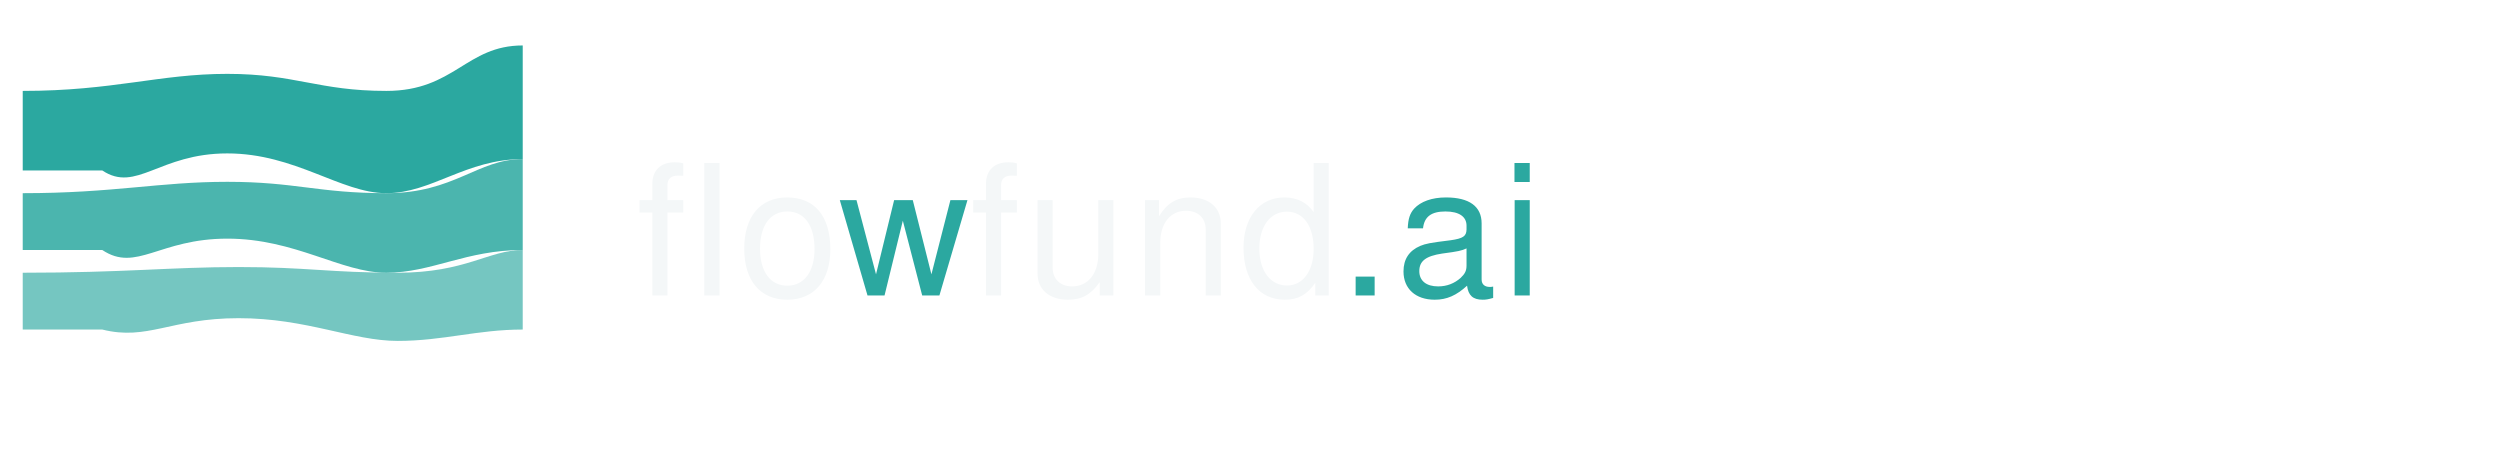
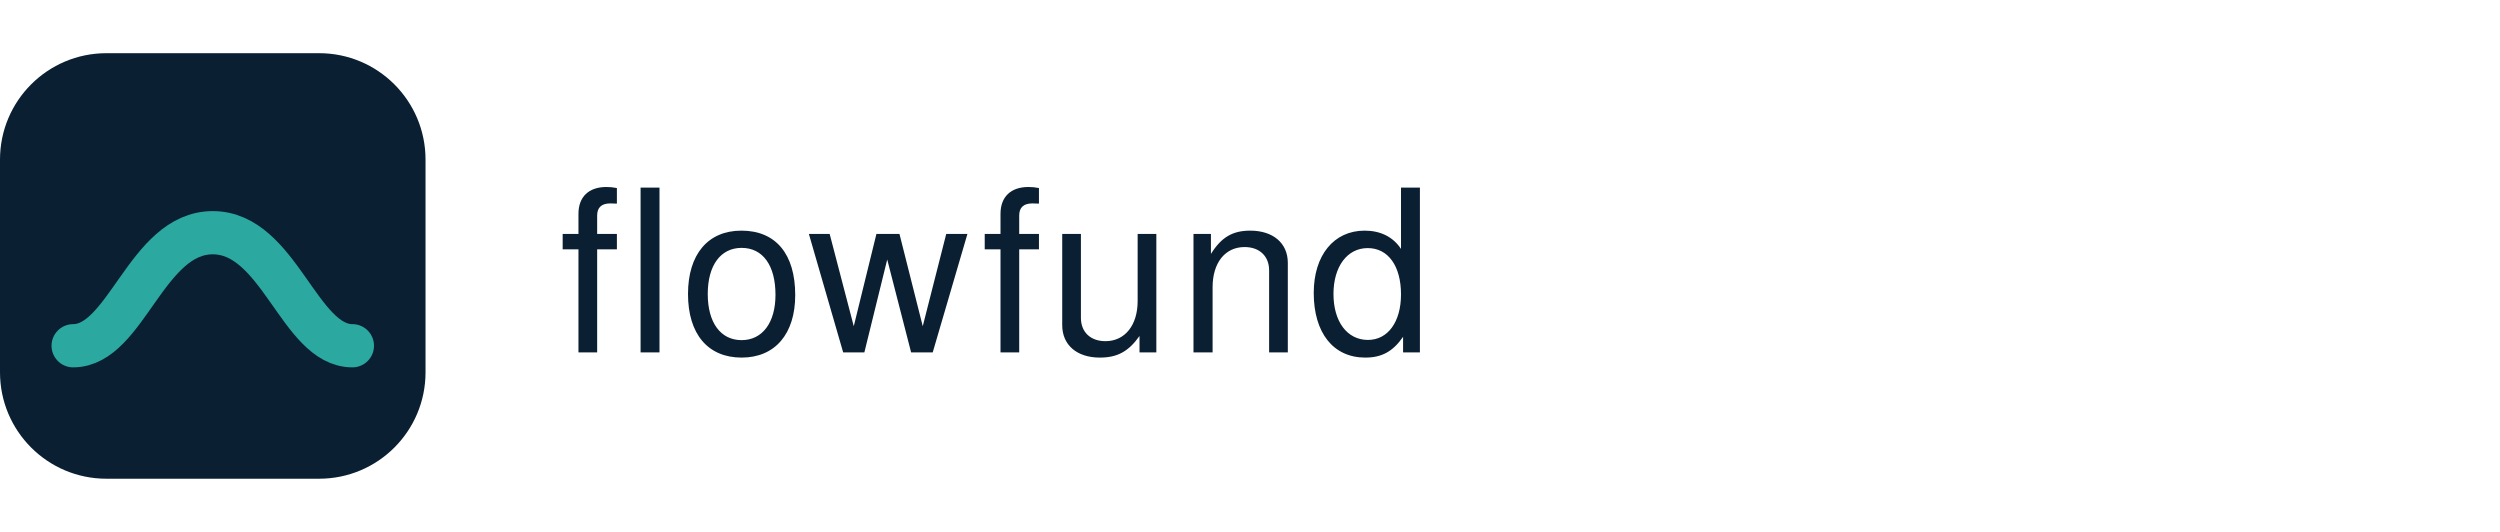
- <svg xmlns="http://www.w3.org/2000/svg" viewBox="0 0 220 40" role="img" aria-label="flowfund.ai">
-   <g transform="translate(0,4)">
-     <path fill="#2BA8A0" d="M2 4 C10 4 14 2.5 20 2.5 S28 4 34 4 S41 0 46 0 L46 10 C41 10 38 13 34 13 S26 9.5 20 9.5 S12 13 9 11 L2 11 Z" />
-     <path fill="#2BA8A0" opacity="0.85" d="M2 13 C10 13 14 12 20 12 S28 13 34 13 S42 10 46 10 L46 18 C41 18 38 20 34 20 S26 17 20 17 S12 20 9 18 L2 18 Z" />
-     <path fill="#2BA8A0" opacity="0.65" d="M2 20 C11 20 15 19.5 21 19.5 S29 20 35 20 S43 18 46 18 L46 25 C42 25 39 26 35 26 S27 24 21 24 S13 26 9 25 L2 25 Z" />
-   </g>
-   <text x="56" y="26" fill="#F4F7F8" font-family="'Outfit', 'Helvetica Neue', Helvetica, Arial, sans-serif" font-size="16" font-weight="500" letter-spacing="0.03em">flo<tspan fill="#2BA8A0">w</tspan>fund<tspan fill="#2BA8A0" font-weight="400">.ai</tspan>
-   </text>
+ <svg xmlns="http://www.w3.org/2000/svg" viewBox="0 0 188 40" role="img" aria-label="Flow Fund">
+   <rect x="0" y="4" width="32" height="32" rx="8" fill="#0B1F33" />
+   <path fill="none" stroke="#2BA8A0" stroke-width="3.25" stroke-linecap="round" stroke-linejoin="round" d="M5.5 26 C9.5 26 11 17.5 16 17.5 S22.5 26 26.5 26" />
+   <text x="42" y="26.5" fill="#0B1F33" font-family="Outfit, 'Helvetica Neue', Helvetica, Arial, sans-serif" font-size="17" font-weight="500" letter-spacing="0.02em">flowfund</text>
</svg>
